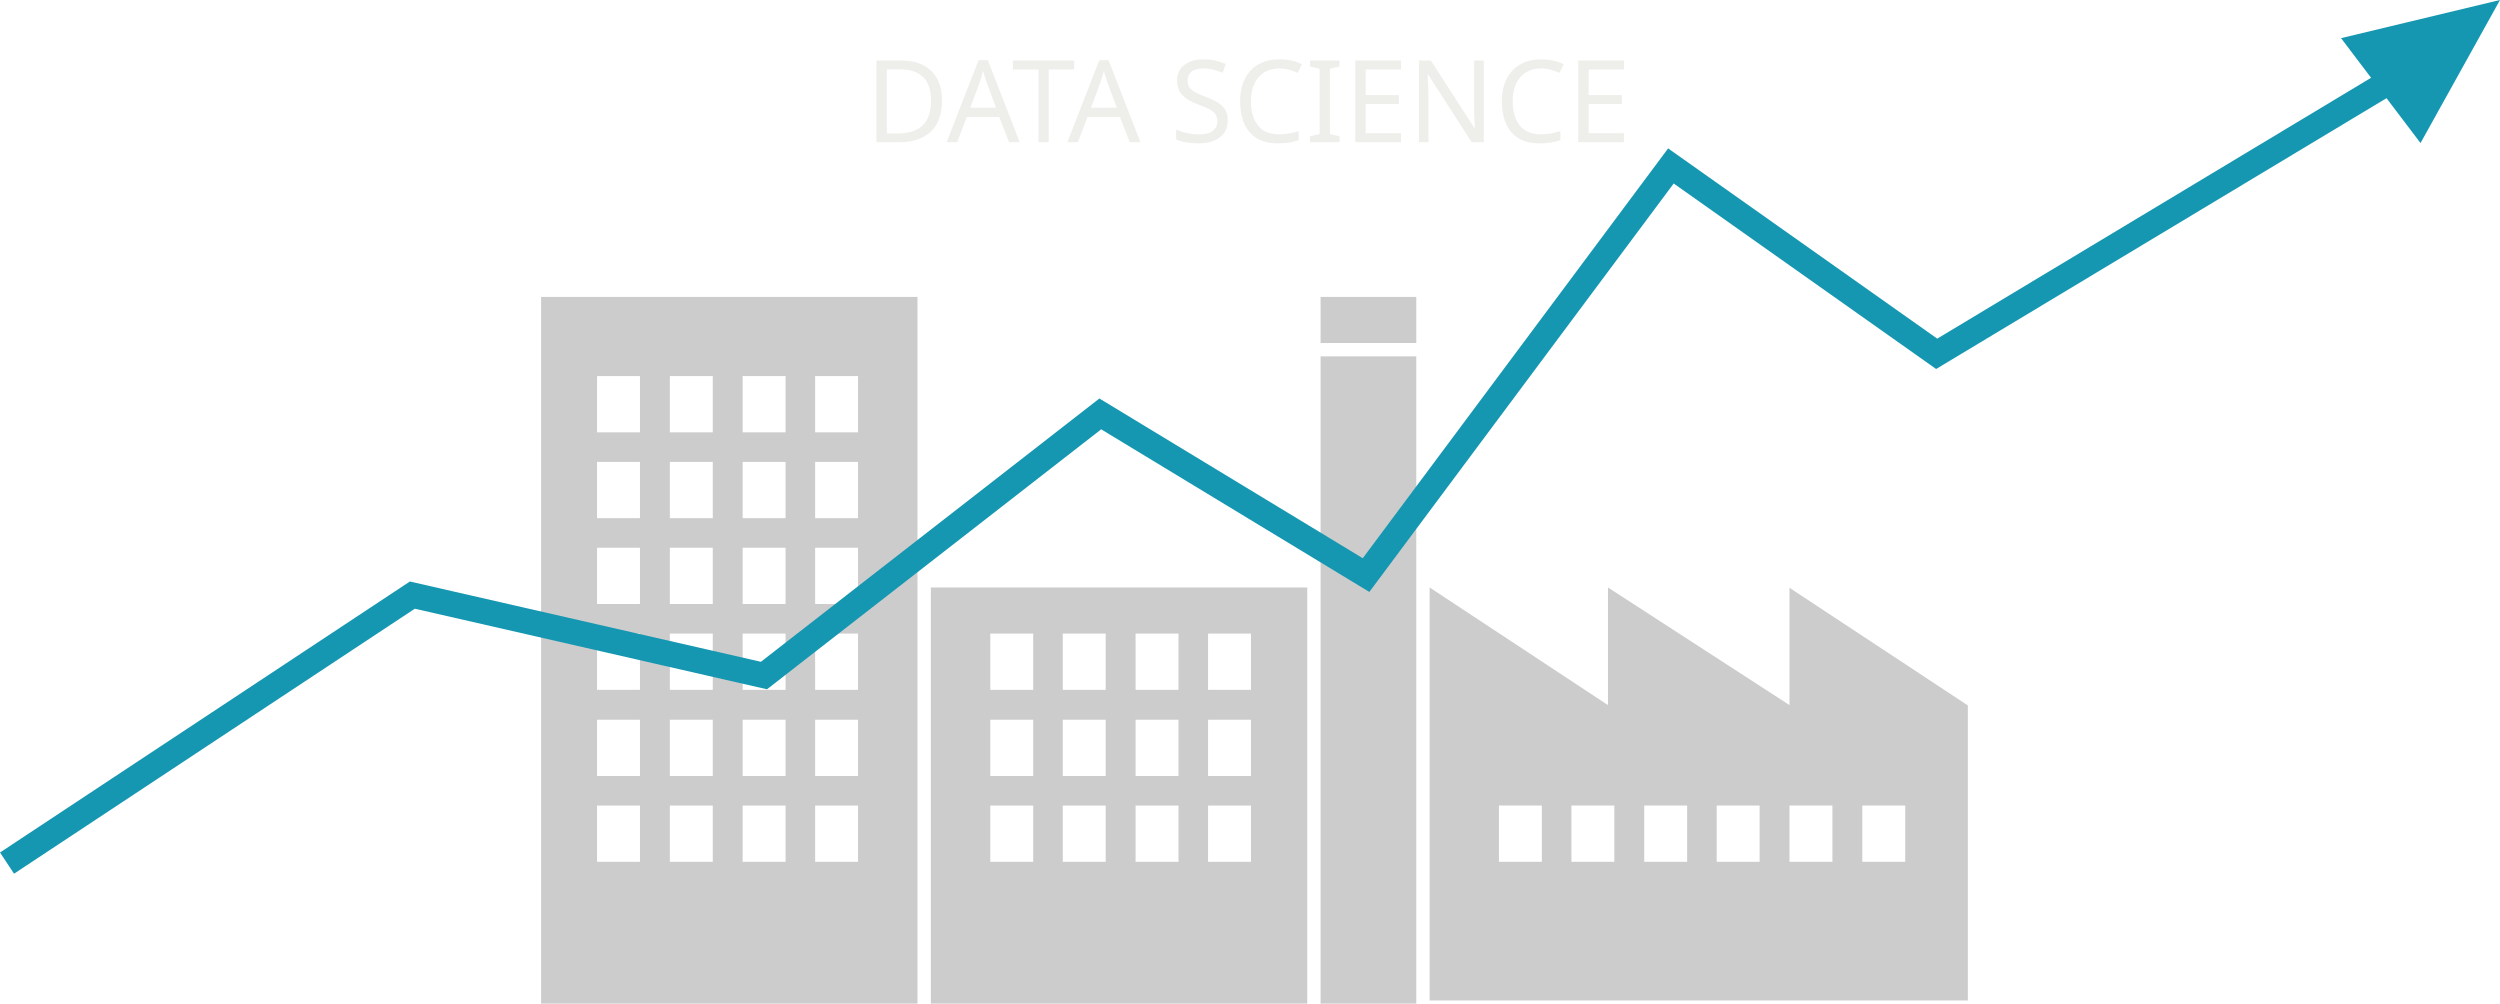
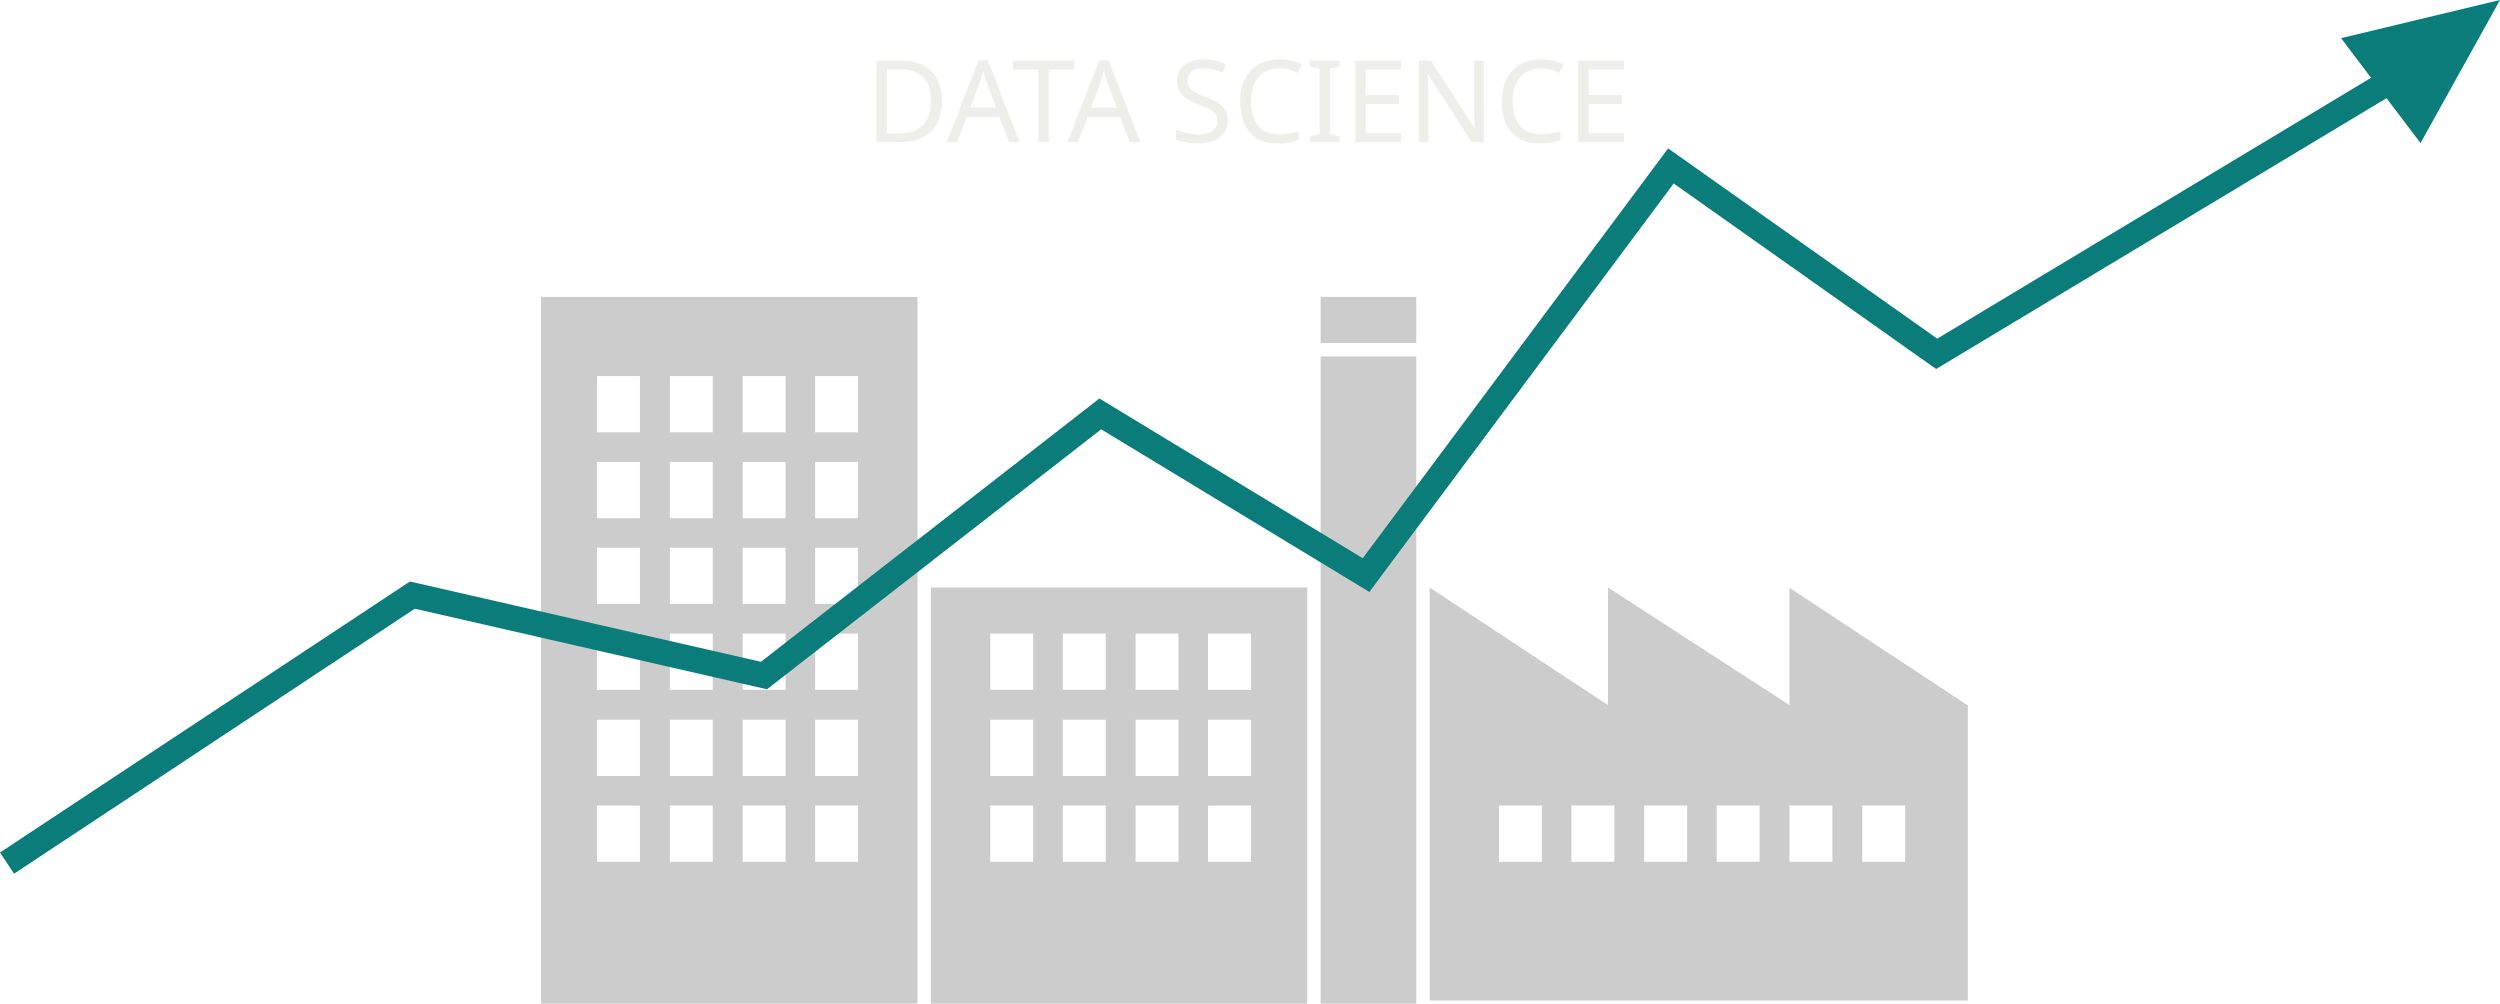
<svg xmlns="http://www.w3.org/2000/svg" viewBox="0 0 786.41 315.7">
  <defs>
-     <style>.cls-1,.cls-4{fill:none;}.cls-2{clip-path:url(#clip-path);}.cls-3{fill:#ccc;}.cls-4{stroke:#1597b2;stroke-width:8px;}.cls-5{fill:#1597b2;}.cls-6,.cls-7{isolation:isolate;font-size:36px;fill:#eeeeeb;font-family:'Quicksand';}.cls-7{letter-spacing:-0.07em;}.cls-8{letter-spacing:-0.02em;}.cls-9{letter-spacing:-0.06em;}</style>
+     <style>.cls-1,.cls-4{fill:none;}.cls-2{clip-path:url(#clip-path);}.cls-3{fill:#ccc;}.cls-4{stroke:#0A7D7B;stroke-width:8px;}.cls-5{fill:#0A7D7B;}.cls-6,.cls-7{isolation:isolate;font-size:36px;fill:#eeeeeb;font-family:'Quicksand';}.cls-7{letter-spacing:-0.07em;}.cls-8{letter-spacing:-0.02em;}.cls-9{letter-spacing:-0.06em;}</style>
    <clipPath id="clip-path" transform="translate(-575.79 -394.3)">
      <rect class="cls-1" width="1938" height="1081" />
    </clipPath>
  </defs>
  <g id="Ebene_2" data-name="Ebene 2">
    <g id="Ebene_2-2" data-name="Ebene 2">
      <g class="cls-2">
        <rect class="cls-3" x="415.41" y="112.1" width="30.1" height="203.6" />
      </g>
      <g class="cls-2">
        <rect class="cls-3" x="415.41" y="93.4" width="30.1" height="14.5" />
      </g>
      <g class="cls-2">
        <path class="cls-3" d="M763.6,647.7h13.5v17.7H763.6Zm22.9,0H800v17.7H786.5Zm22.9,0h13.5v17.7H809.4Zm22.8,0h13.5v17.7H832.2Zm-68.6-27h13.5v17.7H763.6Zm22.9,0H800v17.7H786.5Zm22.9,0h13.5v17.7H809.4Zm22.8,0h13.5v17.7H832.2Zm-68.6-27.1h13.5v17.7H763.6Zm22.9,0H800v17.7H786.5Zm22.9,0h13.5v17.7H809.4Zm22.8,0h13.5v17.7H832.2Zm-68.6-27h13.5v17.7H763.6Zm22.9,0H800v17.7H786.5Zm22.9,0h13.5v17.7H809.4Zm22.8,0h13.5v17.7H832.2Zm-68.6-27h13.5v17.7H763.6Zm22.9,0H800v17.7H786.5Zm22.9,0h13.5v17.7H809.4Zm22.8,0h13.5v17.7H832.2Zm-68.6-27h13.5v17.7H763.6Zm22.9,0H800v17.7H786.5Zm22.9,0h13.5v17.7H809.4Zm22.8,0h13.5v17.7H832.2ZM746,710H864.4V487.7H746Z" transform="translate(-575.79 -394.3)" />
      </g>
      <g class="cls-2">
        <path class="cls-3" d="M887.3,647.7h13.5v17.7H887.3Zm22.8,0h13.5v17.7H910.1Zm22.9,0h13.5v17.7H933Zm22.8,0h13.5v17.7H955.8Zm-68.5-27h13.5v17.7H887.3Zm22.8,0h13.5v17.7H910.1Zm22.9,0h13.5v17.7H933Zm22.8,0h13.5v17.7H955.8Zm-68.5-27.1h13.5v17.7H887.3Zm22.8,0h13.5v17.7H910.1Zm22.9,0h13.5v17.7H933Zm22.8,0h13.5v17.7H955.8ZM868.6,710H987V579.1H868.6Z" transform="translate(-575.79 -394.3)" />
      </g>
      <g class="cls-2">
        <path class="cls-3" d="M1047.3,647.7h13.5v17.7h-13.5Zm22.8,0h13.5v17.7h-13.5Zm22.9,0h13.5v17.7H1093Zm22.8,0h13.5v17.7h-13.5Zm22.9,0h13.5v17.7h-13.5Zm22.9,0h13.5v17.7h-13.5Zm-22.9-31.6-57.1-37v37l-56.1-37V709h169.3V616.2l-56.1-37Z" transform="translate(-575.79 -394.3)" />
      </g>
      <g class="cls-2">
        <polyline class="cls-4" points="2.21 271.5 129.71 187.2 240.31 212.5 346.11 130.2 429.71 180.9 525.61 52.2 609.21 111.3 774.01 12.2" />
      </g>
      <g class="cls-2">
        <polygon class="cls-5" points="736.41 12 786.41 0 761.41 45 736.41 12" />
      </g>
      <g class="cls-2">
        <text class="cls-6" transform="translate(272.22 44.74)">DATA SCIENCE</text>
      </g>
    </g>
  </g>
</svg>
